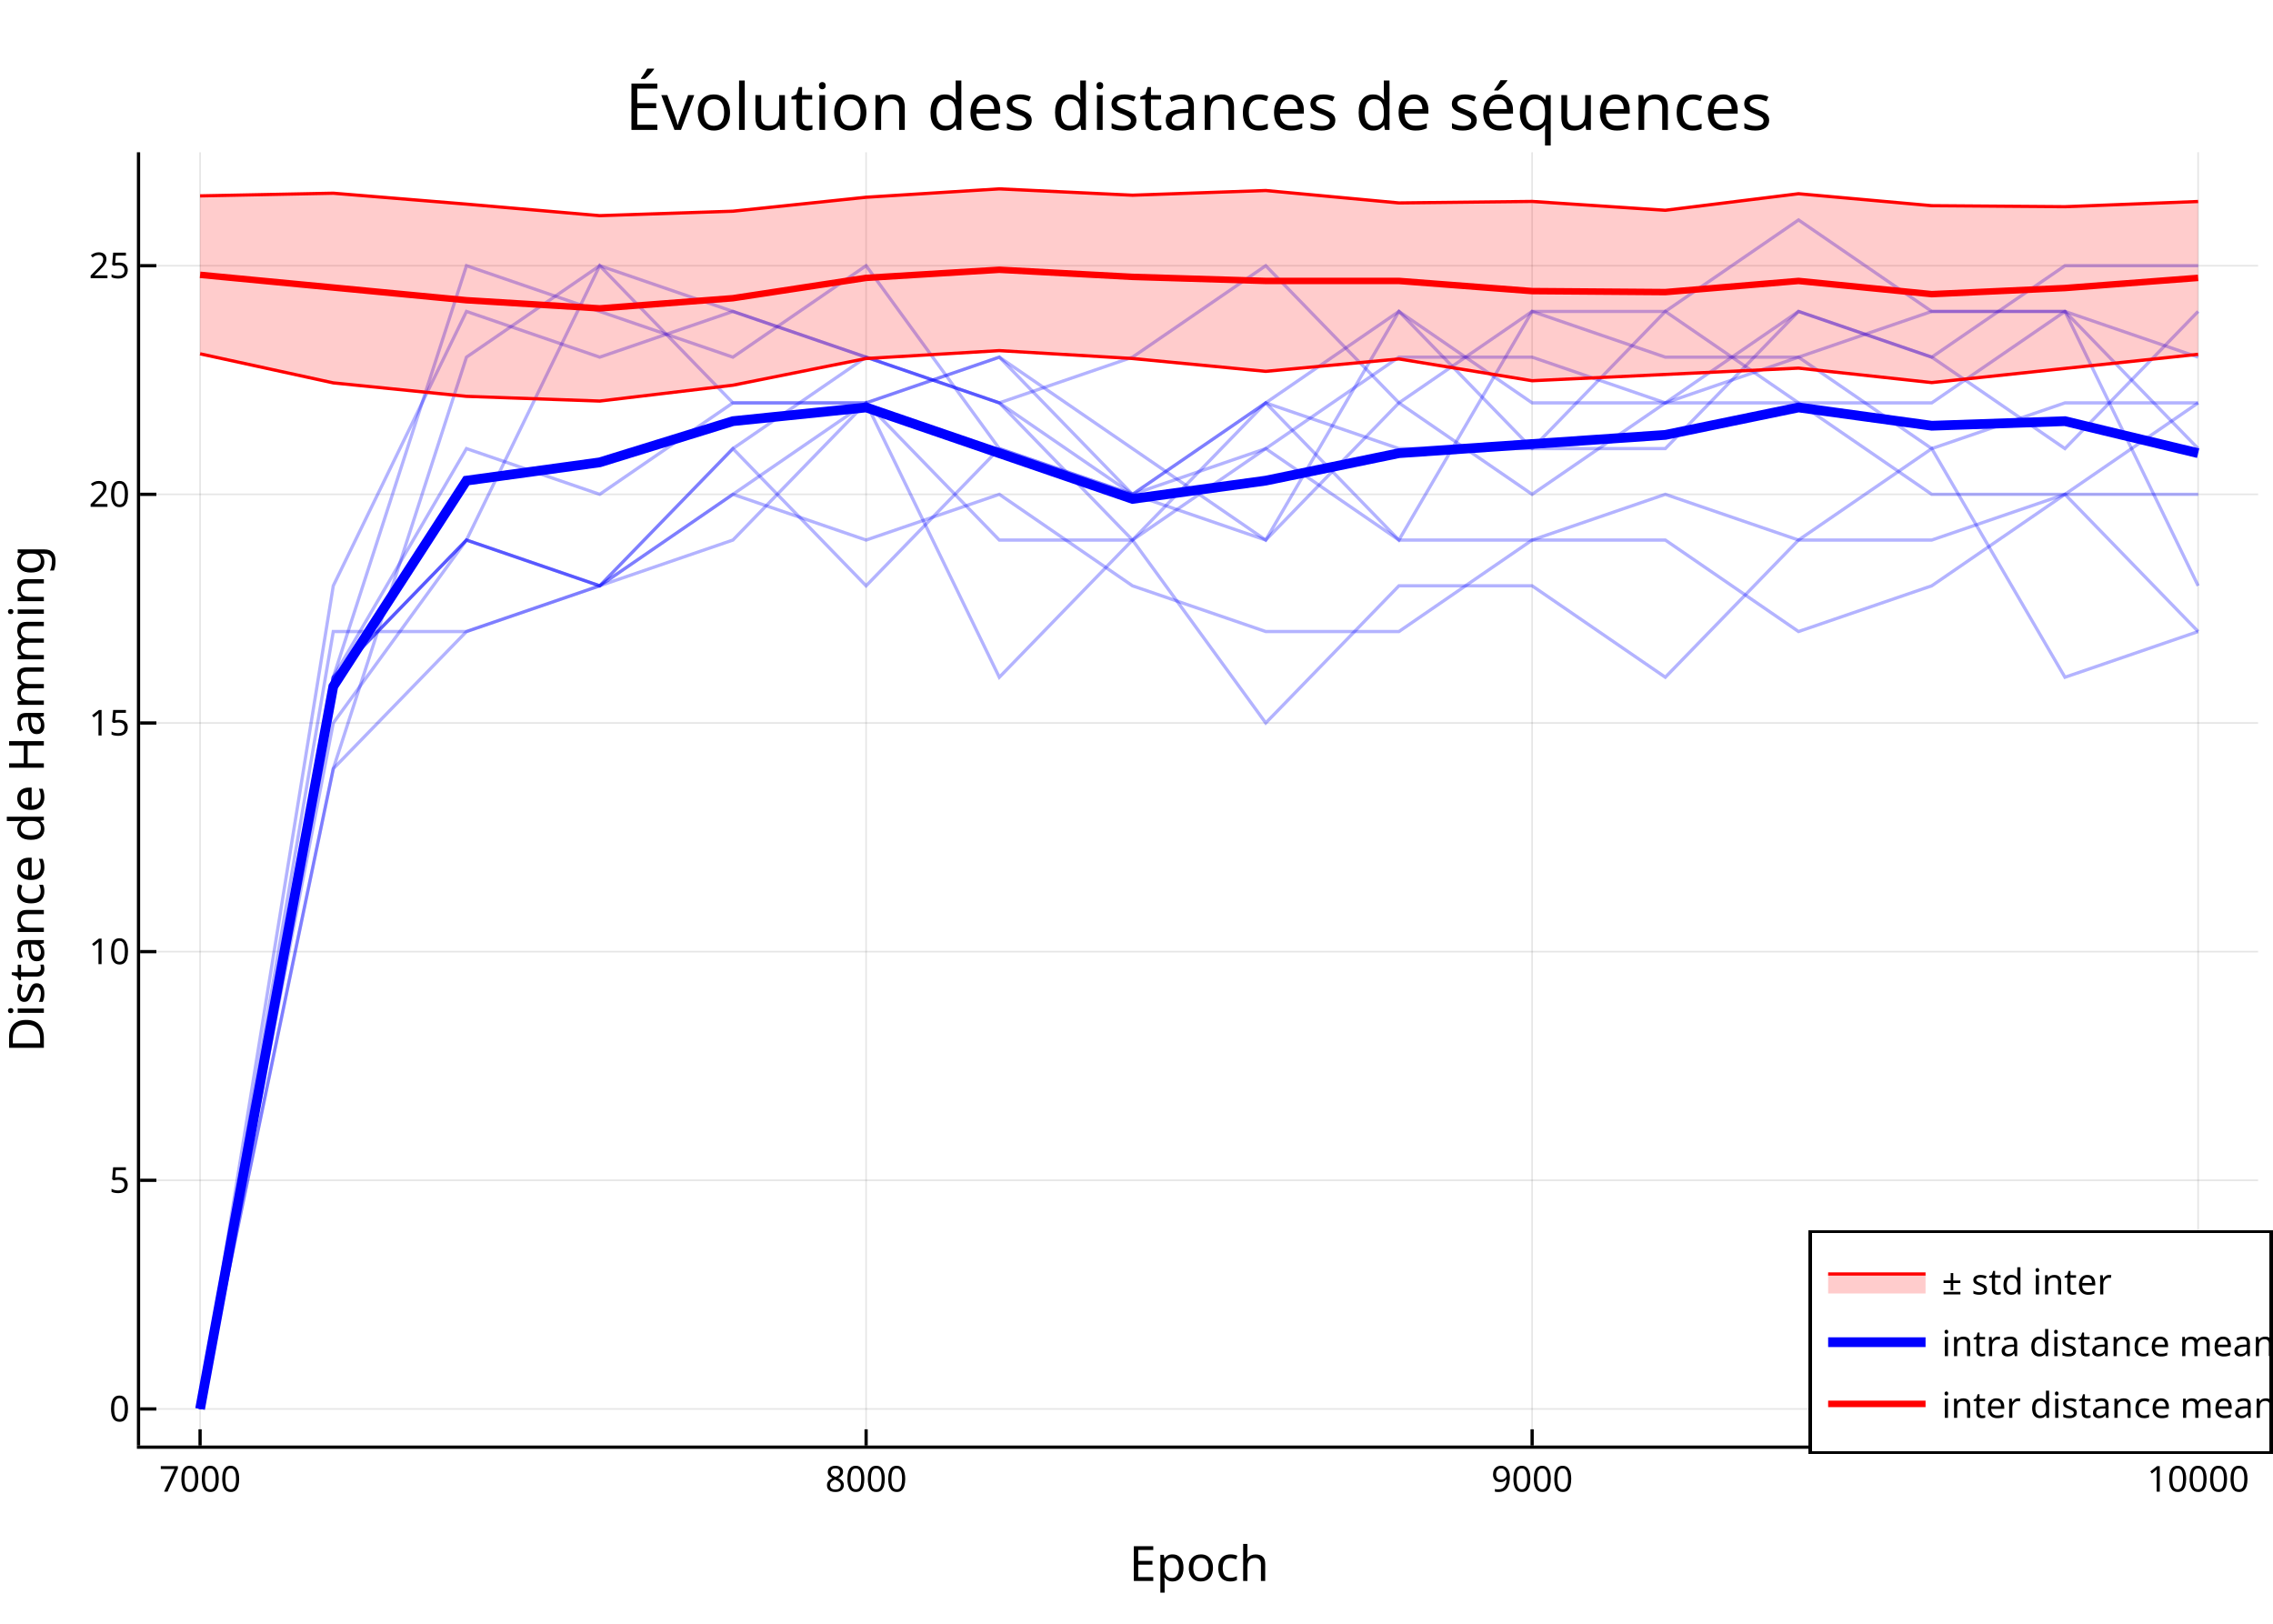
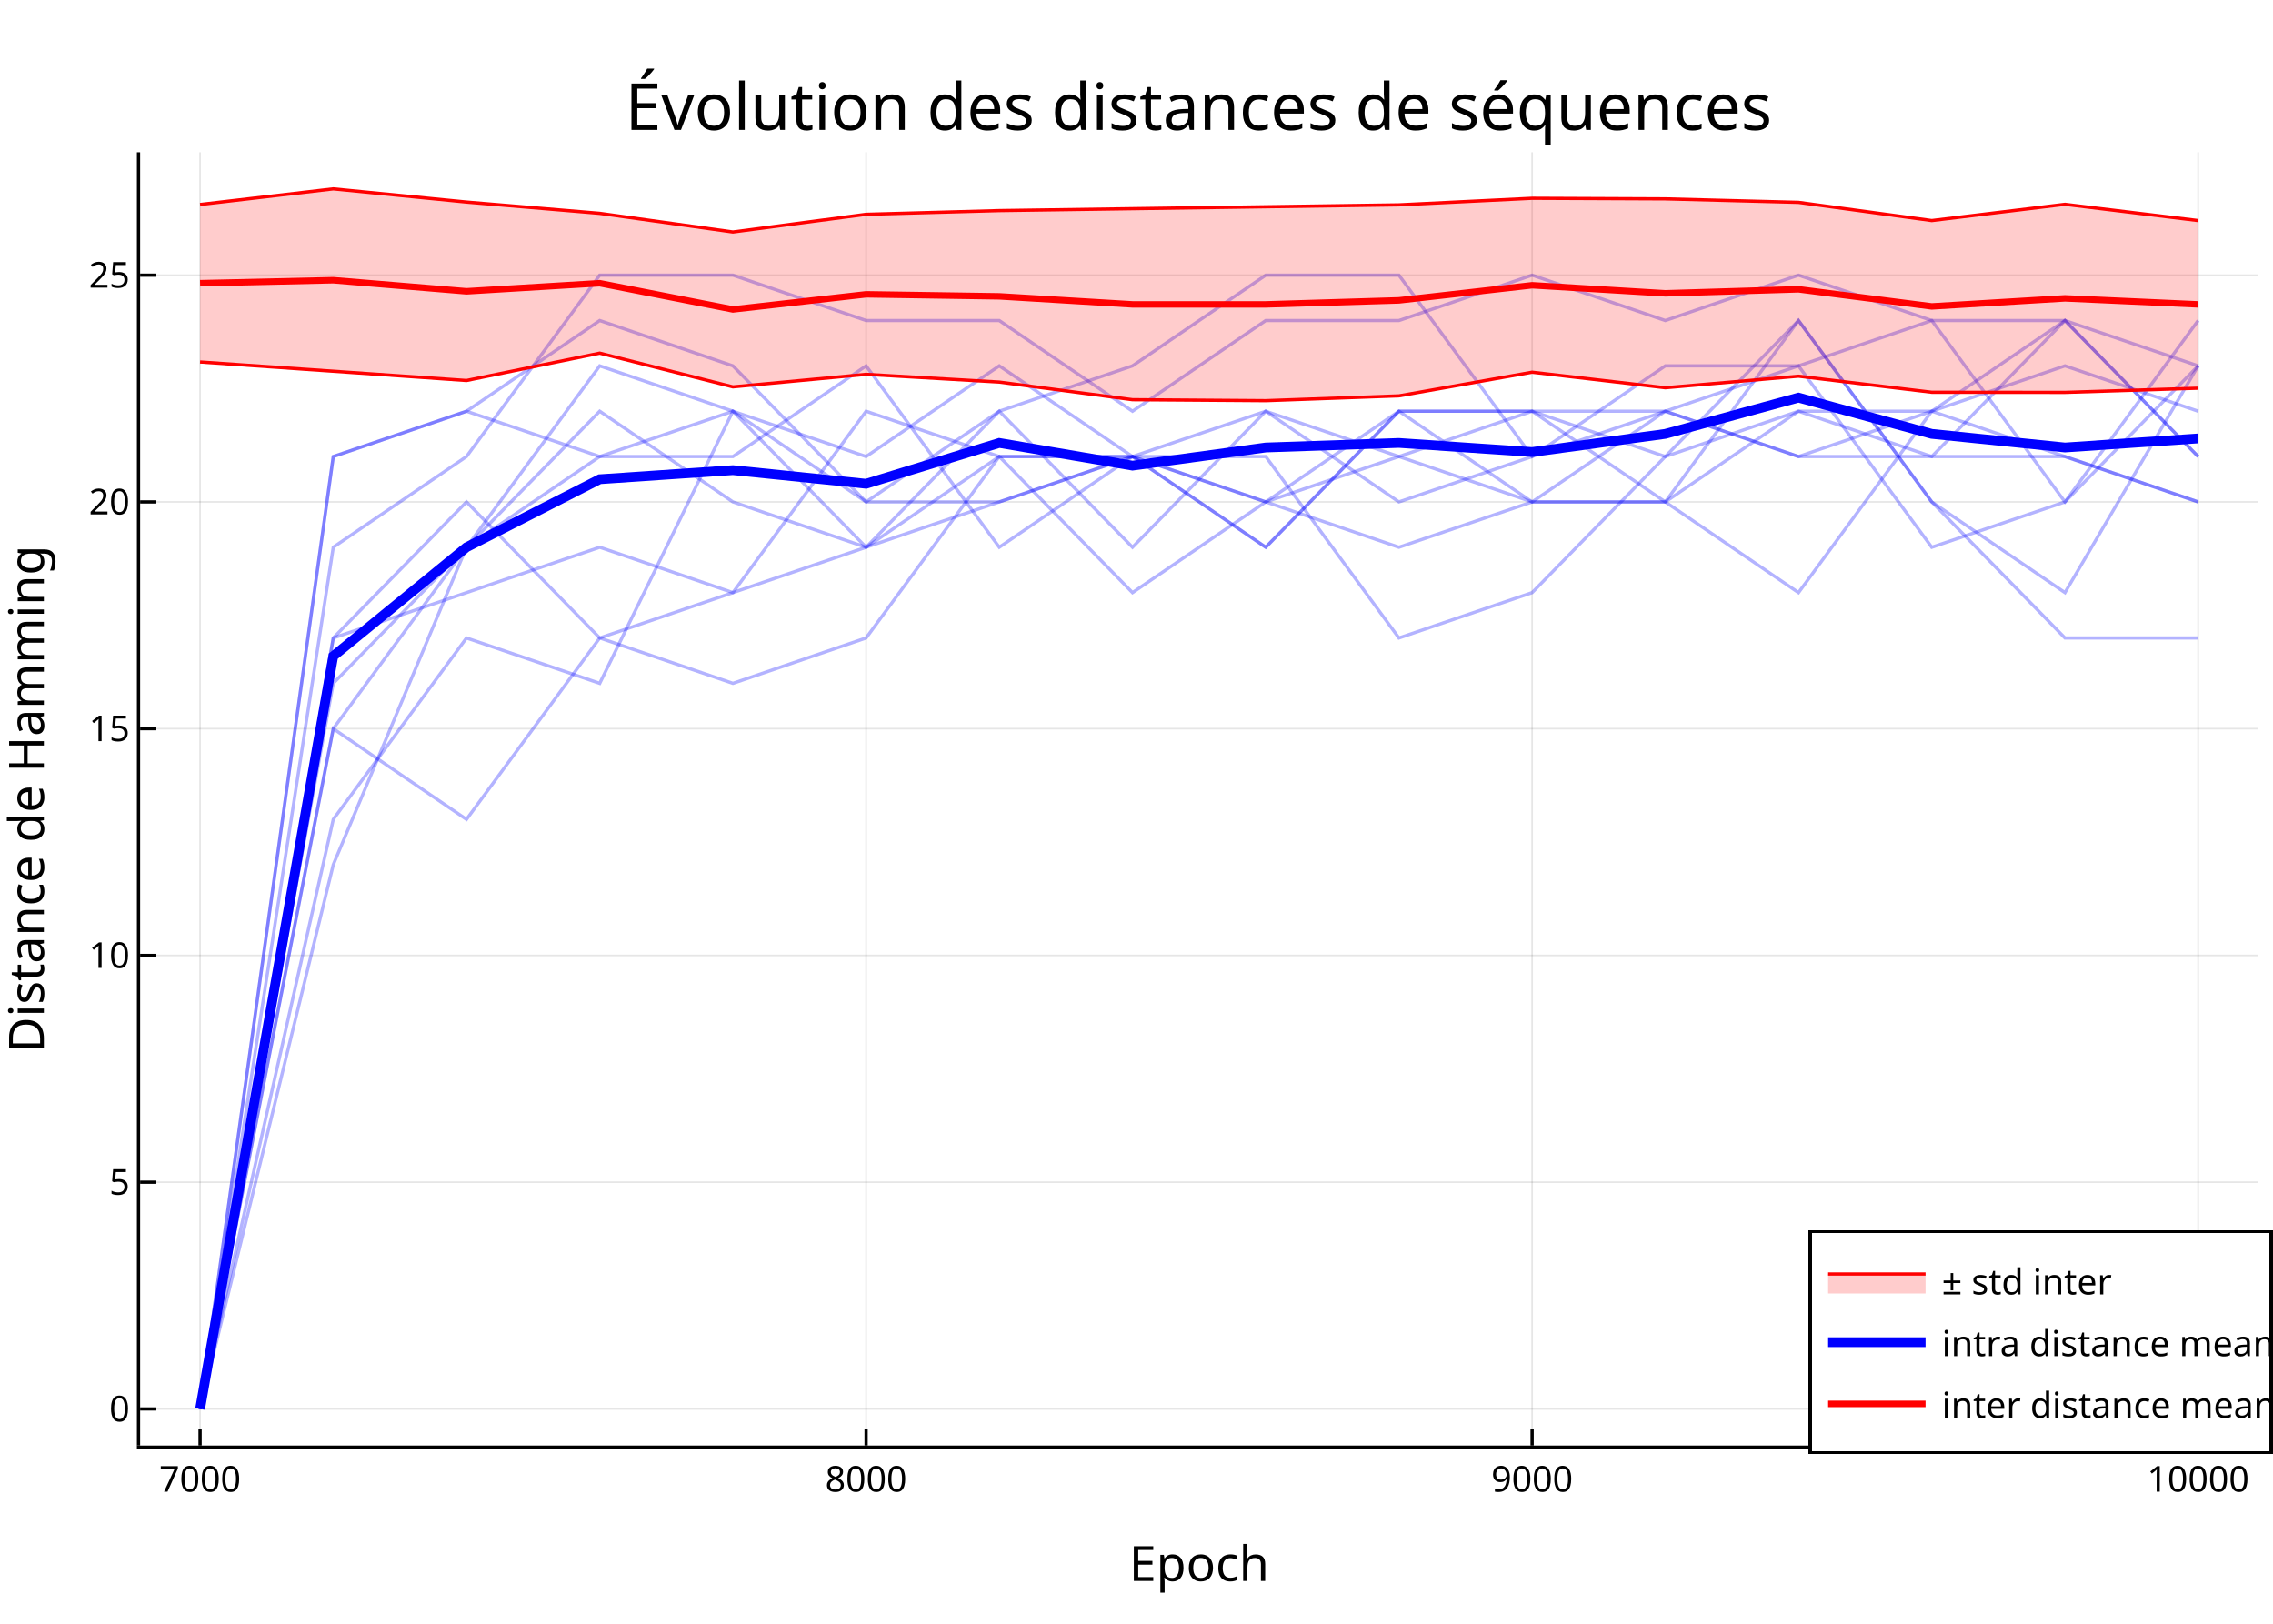
<svg xmlns="http://www.w3.org/2000/svg" class="main-svg" width="700" height="500" style="" viewBox="0 0 700 500">
  <rect x="0" y="0" width="700" height="500" style="fill: rgb(255, 255, 255); fill-opacity: 1;" />
-   <defs id="defs-f64bd7">
+   <defs id="defs-1a81af">
    <g class="clips">
-       <clipPath id="clipf64bd7xyplot" class="plotclip">
+       <clipPath id="clip1a81afxyplot" class="plotclip">
        <rect width="652.249" height="398.237" />
      </clipPath>
-       <clipPath class="axesclip" id="clipf64bd7x">
+       <clipPath class="axesclip" id="clip1a81afx">
        <rect x="43.158" y="0" width="652.249" height="500" />
      </clipPath>
-       <clipPath class="axesclip" id="clipf64bd7y">
+       <clipPath class="axesclip" id="clip1a81afy">
        <rect x="0" y="46.889" width="700" height="398.237" />
      </clipPath>
-       <clipPath class="axesclip" id="clipf64bd7xy">
+       <clipPath class="axesclip" id="clip1a81afxy">
        <rect x="43.158" y="46.889" width="652.249" height="398.237" />
      </clipPath>
    </g>
    <g class="gradients" />
    <g class="patterns" />
  </defs>
  <g class="bglayer" />
  <g class="layer-below">
    <g class="imagelayer" />
    <g class="shapelayer" />
  </g>
  <g class="cartesianlayer">
    <g class="subplot xy">
      <g class="layer-subplot">
        <g class="shapelayer" />
        <g class="imagelayer" />
      </g>
      <g class="minor-gridlayer">
        <g class="x" />
        <g class="y" />
      </g>
      <g class="gridlayer">
        <g class="x">
          <path class="xgrid crisp" transform="translate(61.61799,0)" d="M0,46.889v398.237" style="stroke: rgb(0, 0, 0); stroke-opacity: 0.1; stroke-width: 0.5px;" />
          <path class="xgrid crisp" transform="translate(266.728,0)" d="M0,46.889v398.237" style="stroke: rgb(0, 0, 0); stroke-opacity: 0.1; stroke-width: 0.5px;" />
          <path class="xgrid crisp" transform="translate(471.838,0)" d="M0,46.889v398.237" style="stroke: rgb(0, 0, 0); stroke-opacity: 0.1; stroke-width: 0.5px;" />
          <path class="xgrid crisp" transform="translate(676.948,0)" d="M0,46.889v398.237" style="stroke: rgb(0, 0, 0); stroke-opacity: 0.1; stroke-width: 0.5px;" />
        </g>
        <g class="y">
          <path class="ygrid crisp" transform="translate(0,433.8587)" d="M43.158,0h652.249" style="stroke: rgb(0, 0, 0); stroke-opacity: 0.1; stroke-width: 0.5px;" />
-           <path class="ygrid crisp" transform="translate(0,363.4487)" d="M43.158,0h652.249" style="stroke: rgb(0, 0, 0); stroke-opacity: 0.1; stroke-width: 0.5px;" />
-           <path class="ygrid crisp" transform="translate(0,293.0387)" d="M43.158,0h652.249" style="stroke: rgb(0, 0, 0); stroke-opacity: 0.1; stroke-width: 0.5px;" />
-           <path class="ygrid crisp" transform="translate(0,222.6287)" d="M43.158,0h652.249" style="stroke: rgb(0, 0, 0); stroke-opacity: 0.1; stroke-width: 0.5px;" />
-           <path class="ygrid crisp" transform="translate(0,152.2187)" d="M43.158,0h652.249" style="stroke: rgb(0, 0, 0); stroke-opacity: 0.1; stroke-width: 0.5px;" />
-           <path class="ygrid crisp" transform="translate(0,81.81867)" d="M43.158,0h652.249" style="stroke: rgb(0, 0, 0); stroke-opacity: 0.1; stroke-width: 0.5px;" />
+           <path class="ygrid crisp" transform="translate(0,364.0287)" d="M43.158,0h652.249" style="stroke: rgb(0, 0, 0); stroke-opacity: 0.1; stroke-width: 0.5px;" />
+           <path class="ygrid crisp" transform="translate(0,294.2087)" d="M43.158,0h652.249" style="stroke: rgb(0, 0, 0); stroke-opacity: 0.1; stroke-width: 0.5px;" />
+           <path class="ygrid crisp" transform="translate(0,224.3787)" d="M43.158,0h652.249" style="stroke: rgb(0, 0, 0); stroke-opacity: 0.1; stroke-width: 0.5px;" />
+           <path class="ygrid crisp" transform="translate(0,154.5587)" d="M43.158,0h652.249" style="stroke: rgb(0, 0, 0); stroke-opacity: 0.1; stroke-width: 0.5px;" />
+           <path class="ygrid crisp" transform="translate(0,84.72867)" d="M43.158,0h652.249" style="stroke: rgb(0, 0, 0); stroke-opacity: 0.1; stroke-width: 0.5px;" />
        </g>
      </g>
      <g class="zerolinelayer" />
      <g class="layer-between">
        <g class="shapelayer" />
        <g class="imagelayer" />
      </g>
      <path class="xlines-below" />
      <path class="ylines-below" />
      <g class="overlines-below" />
      <g class="xaxislayer-below" />
      <g class="yaxislayer-below" />
      <g class="overaxes-below" />
      <g class="overplot">
-         <g class="xy" transform="translate(43.15799,46.88867)" clip-path="url(#clipf64bd7xyplot)">
+         <g class="xy" transform="translate(43.15799,46.88867)" clip-path="url(#clip1a81afxyplot)">
          <g class="scatterlayer mlayer">
-             <g class="trace scatter trace0a2af0" style="stroke-miterlimit: 2; opacity: 1;">
-               <g class="fills" />
-               <g class="errorbars" />
-               <g class="lines">
-                 <path class="js-line" d="M18.46,386.97L59.48,161.66L100.5,119.41L141.53,34.93L182.55,77.17L223.57,77.17L264.59,63.09L305.61,105.33L346.64,119.41L387.66,77.17L428.68,105.33L469.7,77.17L510.72,77.17L551.75,77.17L592.77,49.01L633.79,63.09" style="vector-effect: none; fill: none; stroke: rgb(0, 0, 255); stroke-opacity: 0.3; stroke-width: 1px; opacity: 1;" />
-               </g>
-               <g class="points" />
-               <g class="text" />
-             </g>
-             <g class="trace scatter tracec9fb74" style="stroke-miterlimit: 2; opacity: 1;">
-               <g class="fills" />
-               <g class="errorbars" />
-               <g class="lines">
-                 <path class="js-line" d="M18.46,386.97L59.48,161.66L100.5,34.93L182.55,63.09L223.57,34.93L264.59,91.25L305.61,105.33L346.64,77.17L387.66,119.41L428.68,49.01L469.7,63.09L510.72,63.09L551.75,91.25L592.77,77.17L633.79,77.17" style="vector-effect: none; fill: none; stroke: rgb(0, 0, 255); stroke-opacity: 0.3; stroke-width: 1px; opacity: 1;" />
-               </g>
-               <g class="points" />
-               <g class="text" />
-             </g>
-             <g class="trace scatter trace1195a7" style="stroke-miterlimit: 2; opacity: 1;">
-               <g class="fills" />
-               <g class="errorbars" />
-               <g class="lines">
-                 <path class="js-line" d="M18.46,386.97L59.48,161.66L100.5,119.41L141.53,133.5L182.55,105.33L223.57,77.17L264.59,119.41L305.61,119.41L346.64,175.74L387.66,133.5L428.68,133.5L469.7,161.66L510.72,119.41L551.75,119.41L592.77,105.33L633.79,147.58" style="vector-effect: none; fill: none; stroke: rgb(0, 0, 255); stroke-opacity: 0.3; stroke-width: 1px; opacity: 1;" />
-               </g>
-               <g class="points" />
-               <g class="text" />
-             </g>
-             <g class="trace scatter traceb8cb05" style="stroke-miterlimit: 2; opacity: 1;">
-               <g class="fills" />
-               <g class="errorbars" />
-               <g class="lines">
-                 <path class="js-line" d="M18.46,386.97L59.48,147.58L100.5,147.58L182.55,119.41L223.57,77.17L264.59,161.66L305.61,119.41L346.64,91.25L387.66,119.41L469.7,119.41L510.72,147.58L551.75,133.5L592.77,105.33L633.79,77.17" style="vector-effect: none; fill: none; stroke: rgb(0, 0, 255); stroke-opacity: 0.3; stroke-width: 1px; opacity: 1;" />
-               </g>
-               <g class="points" />
-               <g class="text" />
-             </g>
-             <g class="trace scatter traced10cd9" style="stroke-miterlimit: 2; opacity: 1;">
-               <g class="fills" />
-               <g class="errorbars" />
-               <g class="lines">
-                 <path class="js-line" d="M18.46,386.97L59.48,189.82L100.5,147.58L141.53,133.5L182.55,91.25L223.57,133.5L264.59,91.25L305.61,105.33L346.64,91.25L387.66,63.09L428.68,63.09L469.7,77.17L510.72,49.01L551.75,63.09L592.77,91.25L633.79,49.01" style="vector-effect: none; fill: none; stroke: rgb(0, 0, 255); stroke-opacity: 0.3; stroke-width: 1px; opacity: 1;" />
-               </g>
-               <g class="points" />
-               <g class="text" />
-             </g>
-             <g class="trace scatter trace9527cb" style="stroke-miterlimit: 2; opacity: 1;">
-               <g class="fills" />
-               <g class="errorbars" />
-               <g class="lines">
-                 <path class="js-line" d="M18.46,386.97L59.48,133.5L100.5,49.01L141.53,63.09L182.55,49.01L264.59,77.17L305.61,63.09L346.64,34.93L387.66,77.17L428.68,49.01L469.7,49.01L510.72,20.84L551.75,49.01L592.77,49.01L633.79,133.5" style="vector-effect: none; fill: none; stroke: rgb(0, 0, 255); stroke-opacity: 0.3; stroke-width: 1px; opacity: 1;" />
-               </g>
-               <g class="points" />
-               <g class="text" />
-             </g>
-             <g class="trace scatter traceac0601" style="stroke-miterlimit: 2; opacity: 1;">
-               <g class="fills" />
-               <g class="errorbars" />
-               <g class="lines">
-                 <path class="js-line" d="M18.46,386.97L59.48,161.66L100.5,91.25L141.53,105.33L182.55,77.17L223.57,77.17L264.59,63.09L346.64,119.41L387.66,49.01L428.68,77.17L469.7,77.17L551.75,49.01L592.77,49.01L633.79,91.25" style="vector-effect: none; fill: none; stroke: rgb(0, 0, 255); stroke-opacity: 0.3; stroke-width: 1px; opacity: 1;" />
-               </g>
-               <g class="points" />
-               <g class="text" />
-             </g>
-             <g class="trace scatter tracee7c221" style="stroke-miterlimit: 2; opacity: 1;">
-               <g class="fills" />
-               <g class="errorbars" />
-               <g class="lines">
-                 <path class="js-line" d="M18.46,386.97L59.48,161.66L100.5,119.41L141.53,133.5L182.55,105.33L223.57,119.41L264.59,105.33L305.61,133.5L346.64,147.58L387.66,147.58L428.68,119.41L469.7,105.33L510.72,119.41L551.75,91.25L592.77,161.66L633.79,147.58" style="vector-effect: none; fill: none; stroke: rgb(0, 0, 255); stroke-opacity: 0.3; stroke-width: 1px; opacity: 1;" />
-               </g>
-               <g class="points" />
-               <g class="text" />
-             </g>
-             <g class="trace scatter traceac389b" style="stroke-miterlimit: 2; opacity: 1;">
-               <g class="fills" />
-               <g class="errorbars" />
-               <g class="lines">
-                 <path class="js-line" d="M18.46,386.97L59.48,175.74L100.5,119.41L141.53,133.5L182.55,91.25L223.57,63.09L264.59,77.17L305.61,105.33L346.64,77.17L387.66,49.01L428.68,91.25L469.7,91.25L510.72,49.01L551.75,63.09L592.77,34.93L633.79,34.93" style="vector-effect: none; fill: none; stroke: rgb(0, 0, 255); stroke-opacity: 0.3; stroke-width: 1px; opacity: 1;" />
-               </g>
-               <g class="points" />
-               <g class="text" />
-             </g>
-             <g class="trace scatter tracec17721" style="stroke-miterlimit: 2; opacity: 1;">
-               <g class="fills" />
-               <g class="errorbars" />
-               <g class="lines">
-                 <path class="js-line" d="M18.46,386.97L59.48,189.82L100.5,63.09L141.53,34.93L182.55,49.01L264.59,77.17L305.61,119.41L346.64,77.17L387.66,91.25L428.68,91.25L469.7,49.01L551.75,105.33L592.77,105.33L633.79,105.33" style="vector-effect: none; fill: none; stroke: rgb(0, 0, 255); stroke-opacity: 0.3; stroke-width: 1px; opacity: 1;" />
-               </g>
-               <g class="points" />
-               <g class="text" />
-             </g>
-             <g class="trace scatter trace6a2aa5" style="stroke-miterlimit: 2;">
+             <g class="trace scatter traceea8857" style="stroke-miterlimit: 2; opacity: 1;">
+               <g class="fills" />
+               <g class="errorbars" />
+               <g class="lines">
+                 <path class="js-line" d="M18.46,386.97L59.48,121.63L100.5,93.7L141.53,37.84L182.55,37.84L223.57,51.81L264.59,51.81L305.61,79.74L346.64,51.81L387.66,51.81L428.68,37.84L469.7,51.81L510.72,37.84L551.75,51.81L592.77,51.81L633.79,65.77" style="vector-effect: none; fill: none; stroke: rgb(0, 0, 255); stroke-opacity: 0.3; stroke-width: 1px; opacity: 1;" />
+               </g>
+               <g class="points" />
+               <g class="text" />
+             </g>
+             <g class="trace scatter tracef41c35" style="stroke-miterlimit: 2; opacity: 1;">
+               <g class="fills" />
+               <g class="errorbars" />
+               <g class="lines">
+                 <path class="js-line" d="M18.46,386.97L59.48,205.42L100.5,149.56L141.53,163.53L182.55,79.74L223.57,93.7L264.59,65.77L346.64,121.63L387.66,79.74L428.68,79.74L469.7,93.7L510.72,79.74L551.75,93.7L592.77,51.81L633.79,93.7" style="vector-effect: none; fill: none; stroke: rgb(0, 0, 255); stroke-opacity: 0.3; stroke-width: 1px; opacity: 1;" />
+               </g>
+               <g class="points" />
+               <g class="text" />
+             </g>
+             <g class="trace scatter traceb6cc65" style="stroke-miterlimit: 2; opacity: 1;">
+               <g class="fills" />
+               <g class="errorbars" />
+               <g class="lines">
+                 <path class="js-line" d="M18.46,386.97L59.48,177.49L100.5,121.63L141.53,93.7L182.55,79.74L223.57,107.67L264.59,107.67L305.61,93.7L346.64,107.67L387.66,121.63L428.68,107.67L469.7,107.67L510.72,51.81L551.75,107.67L592.77,135.6L633.79,65.77" style="vector-effect: none; fill: none; stroke: rgb(0, 0, 255); stroke-opacity: 0.3; stroke-width: 1px; opacity: 1;" />
+               </g>
+               <g class="points" />
+               <g class="text" />
+             </g>
+             <g class="trace scatter traced543c3" style="stroke-miterlimit: 2; opacity: 1;">
+               <g class="fills" />
+               <g class="errorbars" />
+               <g class="lines">
+                 <path class="js-line" d="M18.46,386.97L59.48,93.7L100.5,79.74L141.53,93.7L182.55,93.7L223.57,65.77L264.59,121.63L305.61,93.7L346.64,79.74L387.66,93.7L428.68,79.74L469.7,79.74L510.72,93.7L592.77,93.7L633.79,107.67" style="vector-effect: none; fill: none; stroke: rgb(0, 0, 255); stroke-opacity: 0.3; stroke-width: 1px; opacity: 1;" />
+               </g>
+               <g class="points" />
+               <g class="text" />
+             </g>
+             <g class="trace scatter trace15e796" style="stroke-miterlimit: 2; opacity: 1;">
+               <g class="fills" />
+               <g class="errorbars" />
+               <g class="lines">
+                 <path class="js-line" d="M18.46,386.97L59.48,93.7L100.5,79.74L141.53,51.81L182.55,65.77L223.57,107.67L264.59,79.74L305.61,65.77L346.64,37.84L387.66,37.84L428.68,93.7L469.7,65.77L510.72,65.77L551.75,51.81L592.77,107.67L633.79,51.81" style="vector-effect: none; fill: none; stroke: rgb(0, 0, 255); stroke-opacity: 0.3; stroke-width: 1px; opacity: 1;" />
+               </g>
+               <g class="points" />
+               <g class="text" />
+             </g>
+             <g class="trace scatter trace58d7d4" style="stroke-miterlimit: 2; opacity: 1;">
+               <g class="fills" />
+               <g class="errorbars" />
+               <g class="lines">
+                 <path class="js-line" d="M18.46,386.97L59.48,149.56L100.5,107.67L141.53,149.56L182.55,135.6L223.57,79.74L264.59,93.7L305.61,93.7L346.64,107.67L387.66,93.7L428.68,107.67L469.7,79.74L510.72,65.77L551.75,121.63L592.77,107.67L633.79,65.77" style="vector-effect: none; fill: none; stroke: rgb(0, 0, 255); stroke-opacity: 0.3; stroke-width: 1px; opacity: 1;" />
+               </g>
+               <g class="points" />
+               <g class="text" />
+             </g>
+             <g class="trace scatter trace6acaf8" style="stroke-miterlimit: 2; opacity: 1;">
+               <g class="fills" />
+               <g class="errorbars" />
+               <g class="lines">
+                 <path class="js-line" d="M18.46,386.97L59.48,219.39L100.5,121.63L141.53,65.77L182.55,79.74L223.57,121.63L264.59,107.67L305.61,93.7L346.64,121.63L387.66,79.74L428.68,79.74L510.72,135.6L551.75,79.74L592.77,65.77L633.79,79.74" style="vector-effect: none; fill: none; stroke: rgb(0, 0, 255); stroke-opacity: 0.3; stroke-width: 1px; opacity: 1;" />
+               </g>
+               <g class="points" />
+               <g class="text" />
+             </g>
+             <g class="trace scatter trace747d16" style="stroke-miterlimit: 2; opacity: 1;">
+               <g class="fills" />
+               <g class="errorbars" />
+               <g class="lines">
+                 <path class="js-line" d="M18.46,386.97L59.48,149.56L100.5,135.6L141.53,121.63L182.55,135.6L223.57,121.63L264.59,93.7L305.61,135.6L346.64,107.67L387.66,79.74L428.68,107.67L469.7,107.67L510.72,79.74L551.75,79.74L592.77,51.81L633.79,93.7" style="vector-effect: none; fill: none; stroke: rgb(0, 0, 255); stroke-opacity: 0.3; stroke-width: 1px; opacity: 1;" />
+               </g>
+               <g class="points" />
+               <g class="text" />
+             </g>
+             <g class="trace scatter trace33f0ad" style="stroke-miterlimit: 2; opacity: 1;">
+               <g class="fills" />
+               <g class="errorbars" />
+               <g class="lines">
+                 <path class="js-line" d="M18.46,386.97L59.48,177.49L100.5,205.42L141.53,149.56L182.55,163.53L223.57,149.56L264.59,93.7L346.64,93.7L387.66,149.56L428.68,135.6L469.7,93.7L510.72,51.81L551.75,107.67L592.77,149.56L633.79,149.56" style="vector-effect: none; fill: none; stroke: rgb(0, 0, 255); stroke-opacity: 0.3; stroke-width: 1px; opacity: 1;" />
+               </g>
+               <g class="points" />
+               <g class="text" />
+             </g>
+             <g class="trace scatter tracec4e117" style="stroke-miterlimit: 2; opacity: 1;">
+               <g class="fills" />
+               <g class="errorbars" />
+               <g class="lines">
+                 <path class="js-line" d="M18.46,386.97L59.48,163.53L100.5,121.63L141.53,79.74L182.55,107.67L223.57,121.63L264.59,79.74L305.61,121.63L346.64,79.74L387.66,107.67L428.68,93.7L469.7,79.74L510.72,93.7L551.75,79.74L592.77,93.7L633.79,107.67" style="vector-effect: none; fill: none; stroke: rgb(0, 0, 255); stroke-opacity: 0.3; stroke-width: 1px; opacity: 1;" />
+               </g>
+               <g class="points" />
+               <g class="text" />
+             </g>
+             <g class="trace scatter tracee52762" style="stroke-miterlimit: 2;">
              <g class="fills">
                <g>
-                   <path class="js-fill" d="M18.46,13.43L59.48,12.61L100.5,15.97L141.53,19.52L182.55,18.15L223.57,13.85L264.59,11.27L305.61,13.22L346.64,11.78L387.66,15.6L428.68,15.14L469.7,17.86L510.72,12.77L551.75,16.45L592.77,16.76L633.79,15.16L633.79,62.21L551.75,70.92L510.72,66.47L428.68,70.35L387.66,63.64L346.64,67.46L305.61,63.51L264.59,61.08L223.57,63.51L182.55,71.73L141.53,76.61L100.5,75.16L59.48,71.01L18.46,62.06Z" style="fill: rgb(255, 0, 0); fill-opacity: 0.2; stroke-width: 0;" />
+                   <path class="js-fill" d="M18.46,16.08L59.48,11.27L100.5,15.33L141.53,18.8L182.55,24.55L223.57,19.1L264.59,17.96L387.66,16.19L428.68,14.17L469.7,14.35L510.72,15.42L551.75,21.03L592.77,16.02L633.79,21.03L633.79,72.65L592.77,73.94L551.75,73.9L510.72,68.95L469.7,72.51L428.68,67.72L387.66,75.01L346.64,76.49L305.61,76.19L264.59,70.76L223.57,68.38L182.55,72.24L141.53,61.85L100.5,70.28L18.46,64.57Z" style="fill: rgb(255, 0, 0); fill-opacity: 0.2; stroke-width: 0;" />
                </g>
              </g>
              <g class="errorbars" />
              <g class="lines">
-                 <path class="js-line" d="M18.46,62.06L59.48,71.01L100.5,75.16L141.53,76.61L182.55,71.73L223.57,63.51L264.59,61.08L305.61,63.51L346.64,67.46L387.66,63.64L428.68,70.35L510.72,66.47L551.75,70.92L633.79,62.21" style="vector-effect: none; fill: none; stroke: rgb(255, 0, 0); stroke-opacity: 1; stroke-width: 1px; opacity: 1;" />
-               </g>
-               <g class="points" />
-               <g class="text" />
-             </g>
-             <g class="trace scatter trace040dc0" style="stroke-miterlimit: 2;">
-               <g class="fills" />
-               <g class="errorbars" />
-               <g class="lines">
-                 <path class="js-line" d="M18.46,13.43L59.48,12.61L100.5,15.97L141.53,19.52L182.55,18.15L223.57,13.85L264.59,11.27L305.61,13.22L346.64,11.78L387.66,15.6L428.68,15.14L469.7,17.86L510.72,12.77L551.75,16.45L592.77,16.76L633.79,15.16" style="vector-effect: none; fill: none; stroke: rgb(255, 0, 0); stroke-opacity: 1; stroke-width: 1px; opacity: 1;" />
-               </g>
-               <g class="points" />
-               <g class="text" />
-             </g>
-             <g class="trace scatter trace159a7f" style="stroke-miterlimit: 2; opacity: 1;">
-               <g class="fills" />
-               <g class="errorbars" />
-               <g class="lines">
-                 <path class="js-line" d="M18.46,386.97L59.48,164.48L100.5,101.11L141.53,95.48L182.55,82.8L223.57,78.58L264.59,92.66L305.61,106.74L346.64,101.11L387.66,92.66L428.68,89.84L469.7,87.03L510.72,78.58L551.75,84.21L592.77,82.8L633.79,92.66" style="vector-effect: none; fill: none; stroke: rgb(0, 0, 255); stroke-opacity: 1; stroke-width: 3px; opacity: 1;" />
-               </g>
-               <g class="points" />
-               <g class="text" />
-             </g>
-             <g class="trace scatter trace755d12" style="stroke-miterlimit: 2; opacity: 1;">
-               <g class="fills" />
-               <g class="errorbars" />
-               <g class="lines">
-                 <path class="js-line" d="M18.46,37.74L100.5,45.56L141.53,48.07L182.55,44.94L223.57,38.68L264.59,36.18L305.61,38.37L346.64,39.62L387.66,39.62L428.68,42.75L469.7,43.06L510.72,39.62L551.75,43.69L592.77,41.81L633.79,38.68" style="vector-effect: none; fill: none; stroke: rgb(255, 0, 0); stroke-opacity: 1; stroke-width: 2px; opacity: 1;" />
+                 <path class="js-line" d="M18.46,64.57L100.5,70.28L141.53,61.85L182.55,72.24L223.57,68.38L264.59,70.76L305.61,76.19L346.64,76.49L387.66,75.01L428.68,67.72L469.7,72.51L510.72,68.95L551.75,73.9L592.77,73.94L633.79,72.65" style="vector-effect: none; fill: none; stroke: rgb(255, 0, 0); stroke-opacity: 1; stroke-width: 1px; opacity: 1;" />
+               </g>
+               <g class="points" />
+               <g class="text" />
+             </g>
+             <g class="trace scatter trace8c1c85" style="stroke-miterlimit: 2;">
+               <g class="fills" />
+               <g class="errorbars" />
+               <g class="lines">
+                 <path class="js-line" d="M18.46,16.08L59.48,11.27L100.5,15.33L141.53,18.8L182.55,24.55L223.57,19.1L264.59,17.96L387.66,16.19L428.68,14.17L469.7,14.35L510.72,15.42L551.75,21.03L592.77,16.02L633.79,21.03" style="vector-effect: none; fill: none; stroke: rgb(255, 0, 0); stroke-opacity: 1; stroke-width: 1px; opacity: 1;" />
+               </g>
+               <g class="points" />
+               <g class="text" />
+             </g>
+             <g class="trace scatter traceff901c" style="stroke-miterlimit: 2; opacity: 1;">
+               <g class="fills" />
+               <g class="errorbars" />
+               <g class="lines">
+                 <path class="js-line" d="M18.46,386.97L59.48,155.15L100.5,121.63L141.53,100.68L182.55,97.89L223.57,102.08L264.59,89.51L305.61,96.5L346.64,90.91L387.66,89.51L428.68,92.31L469.7,86.72L510.72,75.55L551.75,86.72L592.77,90.91L633.79,88.12" style="vector-effect: none; fill: none; stroke: rgb(0, 0, 255); stroke-opacity: 1; stroke-width: 3px; opacity: 1;" />
+               </g>
+               <g class="points" />
+               <g class="text" />
+             </g>
+             <g class="trace scatter tracedef2be" style="stroke-miterlimit: 2; opacity: 1;">
+               <g class="fills" />
+               <g class="errorbars" />
+               <g class="lines">
+                 <path class="js-line" d="M18.46,40.32L59.48,39.39L100.5,42.81L141.53,40.32L182.55,48.39L223.57,43.74L264.59,44.36L305.61,46.84L346.64,46.84L387.66,45.6L428.68,40.95L469.7,43.43L510.72,42.19L551.75,47.46L592.77,44.98L633.79,46.84" style="vector-effect: none; fill: none; stroke: rgb(255, 0, 0); stroke-opacity: 1; stroke-width: 2px; opacity: 1;" />
              </g>
              <g class="points" />
              <g class="text" />
            </g>
          </g>
        </g>
      </g>
      <path class="xlines-above crisp" d="M42.158,445.625H695.407" style="fill: none; stroke-width: 1px; stroke: rgb(0, 0, 0); stroke-opacity: 1;" />
      <path class="ylines-above crisp" d="M42.658,46.889V445.125" style="fill: none; stroke-width: 1px; stroke: rgb(0, 0, 0); stroke-opacity: 1;" />
      <g class="overlines-above" />
      <g class="xaxislayer-above">
        <path class="xtick ticks crisp" d="M0,445.125v-5" transform="translate(61.61799,0)" style="stroke: rgb(0, 0, 0); stroke-opacity: 1; stroke-width: 1px;" />
        <path class="xtick ticks crisp" d="M0,445.125v-5" transform="translate(266.728,0)" style="stroke: rgb(0, 0, 0); stroke-opacity: 1; stroke-width: 1px;" />
        <path class="xtick ticks crisp" d="M0,445.125v-5" transform="translate(471.838,0)" style="stroke: rgb(0, 0, 0); stroke-opacity: 1; stroke-width: 1px;" />
        <path class="xtick ticks crisp" d="M0,445.125v-5" transform="translate(676.948,0)" style="stroke: rgb(0, 0, 0); stroke-opacity: 1; stroke-width: 1px;" />
        <g class="xtick">
          <text text-anchor="middle" x="0" y="459.325" transform="translate(61.61799,0)" style="font-family: sans-serif; font-size: 11px; fill: rgb(0, 0, 0); fill-opacity: 1; white-space: pre; opacity: 1;">7000</text>
        </g>
        <g class="xtick">
          <text text-anchor="middle" x="0" y="459.325" style="font-family: sans-serif; font-size: 11px; fill: rgb(0, 0, 0); fill-opacity: 1; white-space: pre; opacity: 1;" transform="translate(266.728,0)">8000</text>
        </g>
        <g class="xtick">
          <text text-anchor="middle" x="0" y="459.325" style="font-family: sans-serif; font-size: 11px; fill: rgb(0, 0, 0); fill-opacity: 1; white-space: pre; opacity: 1;" transform="translate(471.838,0)">9000</text>
        </g>
        <g class="xtick">
          <text text-anchor="middle" x="0" y="459.325" style="font-family: sans-serif; font-size: 11px; fill: rgb(0, 0, 0); fill-opacity: 1; white-space: pre; opacity: 1;" transform="translate(676.948,0)">10000</text>
        </g>
      </g>
      <g class="yaxislayer-above">
        <path class="ytick ticks crisp" d="M43.158,0h5" transform="translate(0,433.8587)" style="stroke: rgb(0, 0, 0); stroke-opacity: 1; stroke-width: 1px;" />
-         <path class="ytick ticks crisp" d="M43.158,0h5" transform="translate(0,363.4487)" style="stroke: rgb(0, 0, 0); stroke-opacity: 1; stroke-width: 1px;" />
-         <path class="ytick ticks crisp" d="M43.158,0h5" transform="translate(0,293.0387)" style="stroke: rgb(0, 0, 0); stroke-opacity: 1; stroke-width: 1px;" />
-         <path class="ytick ticks crisp" d="M43.158,0h5" transform="translate(0,222.6287)" style="stroke: rgb(0, 0, 0); stroke-opacity: 1; stroke-width: 1px;" />
-         <path class="ytick ticks crisp" d="M43.158,0h5" transform="translate(0,152.2187)" style="stroke: rgb(0, 0, 0); stroke-opacity: 1; stroke-width: 1px;" />
-         <path class="ytick ticks crisp" d="M43.158,0h5" transform="translate(0,81.81867)" style="stroke: rgb(0, 0, 0); stroke-opacity: 1; stroke-width: 1px;" />
+         <path class="ytick ticks crisp" d="M43.158,0h5" transform="translate(0,364.0287)" style="stroke: rgb(0, 0, 0); stroke-opacity: 1; stroke-width: 1px;" />
+         <path class="ytick ticks crisp" d="M43.158,0h5" transform="translate(0,294.2087)" style="stroke: rgb(0, 0, 0); stroke-opacity: 1; stroke-width: 1px;" />
+         <path class="ytick ticks crisp" d="M43.158,0h5" transform="translate(0,224.3787)" style="stroke: rgb(0, 0, 0); stroke-opacity: 1; stroke-width: 1px;" />
+         <path class="ytick ticks crisp" d="M43.158,0h5" transform="translate(0,154.5587)" style="stroke: rgb(0, 0, 0); stroke-opacity: 1; stroke-width: 1px;" />
+         <path class="ytick ticks crisp" d="M43.158,0h5" transform="translate(0,84.72867)" style="stroke: rgb(0, 0, 0); stroke-opacity: 1; stroke-width: 1px;" />
        <g class="ytick">
          <text text-anchor="end" x="39.958" y="3.85" transform="translate(0,433.8587)" style="font-family: sans-serif; font-size: 11px; fill: rgb(0, 0, 0); fill-opacity: 1; white-space: pre; opacity: 1;">0</text>
        </g>
        <g class="ytick">
-           <text text-anchor="end" x="39.958" y="3.85" style="font-family: sans-serif; font-size: 11px; fill: rgb(0, 0, 0); fill-opacity: 1; white-space: pre; opacity: 1;" transform="translate(0,363.4487)">5</text>
-         </g>
-         <g class="ytick">
-           <text text-anchor="end" x="39.958" y="3.85" style="font-family: sans-serif; font-size: 11px; fill: rgb(0, 0, 0); fill-opacity: 1; white-space: pre; opacity: 1;" transform="translate(0,293.0387)">10</text>
-         </g>
-         <g class="ytick">
-           <text text-anchor="end" x="39.958" y="3.85" style="font-family: sans-serif; font-size: 11px; fill: rgb(0, 0, 0); fill-opacity: 1; white-space: pre; opacity: 1;" transform="translate(0,222.6287)">15</text>
-         </g>
-         <g class="ytick">
-           <text text-anchor="end" x="39.958" y="3.85" style="font-family: sans-serif; font-size: 11px; fill: rgb(0, 0, 0); fill-opacity: 1; white-space: pre; opacity: 1;" transform="translate(0,152.2187)">20</text>
-         </g>
-         <g class="ytick">
-           <text text-anchor="end" x="39.958" y="3.85" style="font-family: sans-serif; font-size: 11px; fill: rgb(0, 0, 0); fill-opacity: 1; white-space: pre; opacity: 1;" transform="translate(0,81.81867)">25</text>
+           <text text-anchor="end" x="39.958" y="3.85" style="font-family: sans-serif; font-size: 11px; fill: rgb(0, 0, 0); fill-opacity: 1; white-space: pre; opacity: 1;" transform="translate(0,364.0287)">5</text>
+         </g>
+         <g class="ytick">
+           <text text-anchor="end" x="39.958" y="3.85" style="font-family: sans-serif; font-size: 11px; fill: rgb(0, 0, 0); fill-opacity: 1; white-space: pre; opacity: 1;" transform="translate(0,294.2087)">10</text>
+         </g>
+         <g class="ytick">
+           <text text-anchor="end" x="39.958" y="3.85" style="font-family: sans-serif; font-size: 11px; fill: rgb(0, 0, 0); fill-opacity: 1; white-space: pre; opacity: 1;" transform="translate(0,224.3787)">15</text>
+         </g>
+         <g class="ytick">
+           <text text-anchor="end" x="39.958" y="3.85" style="font-family: sans-serif; font-size: 11px; fill: rgb(0, 0, 0); fill-opacity: 1; white-space: pre; opacity: 1;" transform="translate(0,154.5587)">20</text>
+         </g>
+         <g class="ytick">
+           <text text-anchor="end" x="39.958" y="3.85" style="font-family: sans-serif; font-size: 11px; fill: rgb(0, 0, 0); fill-opacity: 1; white-space: pre; opacity: 1;" transform="translate(0,84.72867)">25</text>
        </g>
      </g>
      <g class="overaxes-above" />
    </g>
  </g>
  <g class="polarlayer" />
  <g class="smithlayer" />
  <g class="ternarylayer" />
  <g class="geolayer" />
  <g class="funnelarealayer" />
  <g class="pielayer" />
  <g class="iciclelayer" />
  <g class="treemaplayer" />
  <g class="sunburstlayer" />
  <g class="glimages" />
-   <defs id="topdefs-f64bd7">
+   <defs id="topdefs-1a81af">
    <g class="clips" />
-     <clipPath id="legendf64bd7">
+     <clipPath id="legend1a81af">
      <rect width="141" height="67" x="1" y="1" />
    </clipPath>
  </defs>
  <g class="layer-above">
    <g class="imagelayer" />
    <g class="shapelayer" />
  </g>
  <g class="infolayer">
    <g class="legend" pointer-events="all" transform="translate(557,378.8)">
-       <rect class="bg" shape-rendering="crispEdges" width="142" height="68" x="0.5" y="0.5" style="stroke: rgb(0, 0, 0); stroke-opacity: 1; fill: rgb(255, 255, 255); fill-opacity: 1; stroke-width: 1px;" />
-       <g class="scrollbox" transform="" clip-path="url(#legendf64bd7)">
+       <rect class="bg" shape-rendering="crispEdges" style="stroke: rgb(0, 0, 0); stroke-opacity: 1; fill: rgb(255, 255, 255); fill-opacity: 1; stroke-width: 1px;" width="142" height="68" x="0.5" y="0.5" />
+       <g class="scrollbox" transform="" clip-path="url(#legend1a81af)">
        <g class="groups">
          <g class="traces" transform="translate(1,15.5)" style="opacity: 1;">
            <text class="legendtext" text-anchor="start" x="40" y="4.29" style="font-family: sans-serif; font-size: 11px; fill: rgb(0, 0, 0); fill-opacity: 1; white-space: pre;">± std inter</text>
            <g class="layers">
              <g class="legendfill">
                <path class="js-fill" d="M5,-2h30v6h-30z" style="stroke-width: 0; fill: rgb(255, 0, 0); fill-opacity: 0.2;" />
              </g>
              <g class="legendlines">
                <path class="js-line" d="M5,-2h30" style="fill: none; stroke: rgb(255, 0, 0); stroke-opacity: 1; stroke-width: 1px;" />
              </g>
              <g class="legendsymbols">
                <g class="legendpoints" />
              </g>
            </g>
            <rect class="legendtoggle" x="0" y="-9.5" width="136" height="19" style="fill: rgb(0, 0, 0); fill-opacity: 0;" />
          </g>
          <g class="traces" transform="translate(1,34.5)" style="opacity: 1;">
            <text class="legendtext" text-anchor="start" x="40" y="4.29" style="font-family: sans-serif; font-size: 11px; fill: rgb(0, 0, 0); fill-opacity: 1; white-space: pre;">intra distance mean</text>
            <g class="layers" style="opacity: 1;">
              <g class="legendfill" />
              <g class="legendlines">
                <path class="js-line" d="M5,0h30" style="fill: none; stroke: rgb(0, 0, 255); stroke-opacity: 1; stroke-width: 3px;" />
              </g>
              <g class="legendsymbols">
                <g class="legendpoints" />
              </g>
            </g>
            <rect class="legendtoggle" x="0" y="-9.5" width="136" height="19" style="fill: rgb(0, 0, 0); fill-opacity: 0;" />
          </g>
          <g class="traces" transform="translate(1,53.5)" style="opacity: 1;">
            <text class="legendtext" text-anchor="start" x="40" y="4.29" style="font-family: sans-serif; font-size: 11px; fill: rgb(0, 0, 0); fill-opacity: 1; white-space: pre;">inter distance mean</text>
            <g class="layers" style="opacity: 1;">
              <g class="legendfill" />
              <g class="legendlines">
                <path class="js-line" d="M5,0h30" style="fill: none; stroke: rgb(255, 0, 0); stroke-opacity: 1; stroke-width: 2px;" />
              </g>
              <g class="legendsymbols">
                <g class="legendpoints" />
              </g>
            </g>
            <rect class="legendtoggle" x="0" y="-9.5" width="136" height="19" style="fill: rgb(0, 0, 0); fill-opacity: 0;" />
          </g>
        </g>
      </g>
-       <rect class="scrollbar" rx="20" ry="3" width="0" height="0" x="0" y="0" style="fill: rgb(128, 139, 164); fill-opacity: 1;" />
+       <rect class="scrollbar" rx="20" ry="3" width="0" height="0" style="fill: rgb(128, 139, 164); fill-opacity: 1;" x="0" y="0" />
    </g>
    <g class="g-gtitle" />
    <g class="g-xtitle">
      <text class="xtitle" x="369.282" y="486.828" text-anchor="middle" style="opacity: 1; font-family: sans-serif; font-size: 15px; fill: rgb(0, 0, 0); fill-opacity: 1; white-space: pre;">Epoch</text>
    </g>
    <g class="g-ytitle" transform="translate(5.538086,0)">
      <text class="ytitle" transform="rotate(-90,7.96875,246.0069)" x="7.969" y="246.007" text-anchor="middle" style="opacity: 1; font-family: sans-serif; font-size: 15px; fill: rgb(0, 0, 0); fill-opacity: 1; white-space: pre;">Distance de Hamming</text>
    </g>
    <g class="annotation" data-index="0" style="opacity: 1;">
      <g class="annotation-text-g" transform="rotate(0,369.2824,33)">
        <g class="cursor-pointer" transform="translate(197,20)">
          <rect class="bg" x="0.5" y="0.5" width="343" height="25" style="stroke-width: 1px; stroke: rgb(0, 0, 0); stroke-opacity: 0; fill: rgb(0, 0, 0); fill-opacity: 0;" />
          <text class="annotation-text" text-anchor="middle" x="172.125" y="20" style="font-family: sans-serif; font-size: 20px; fill: rgb(0, 0, 0); fill-opacity: 1; white-space: pre;">Évolution des distances de séquences</text>
        </g>
      </g>
    </g>
  </g>
</svg>
